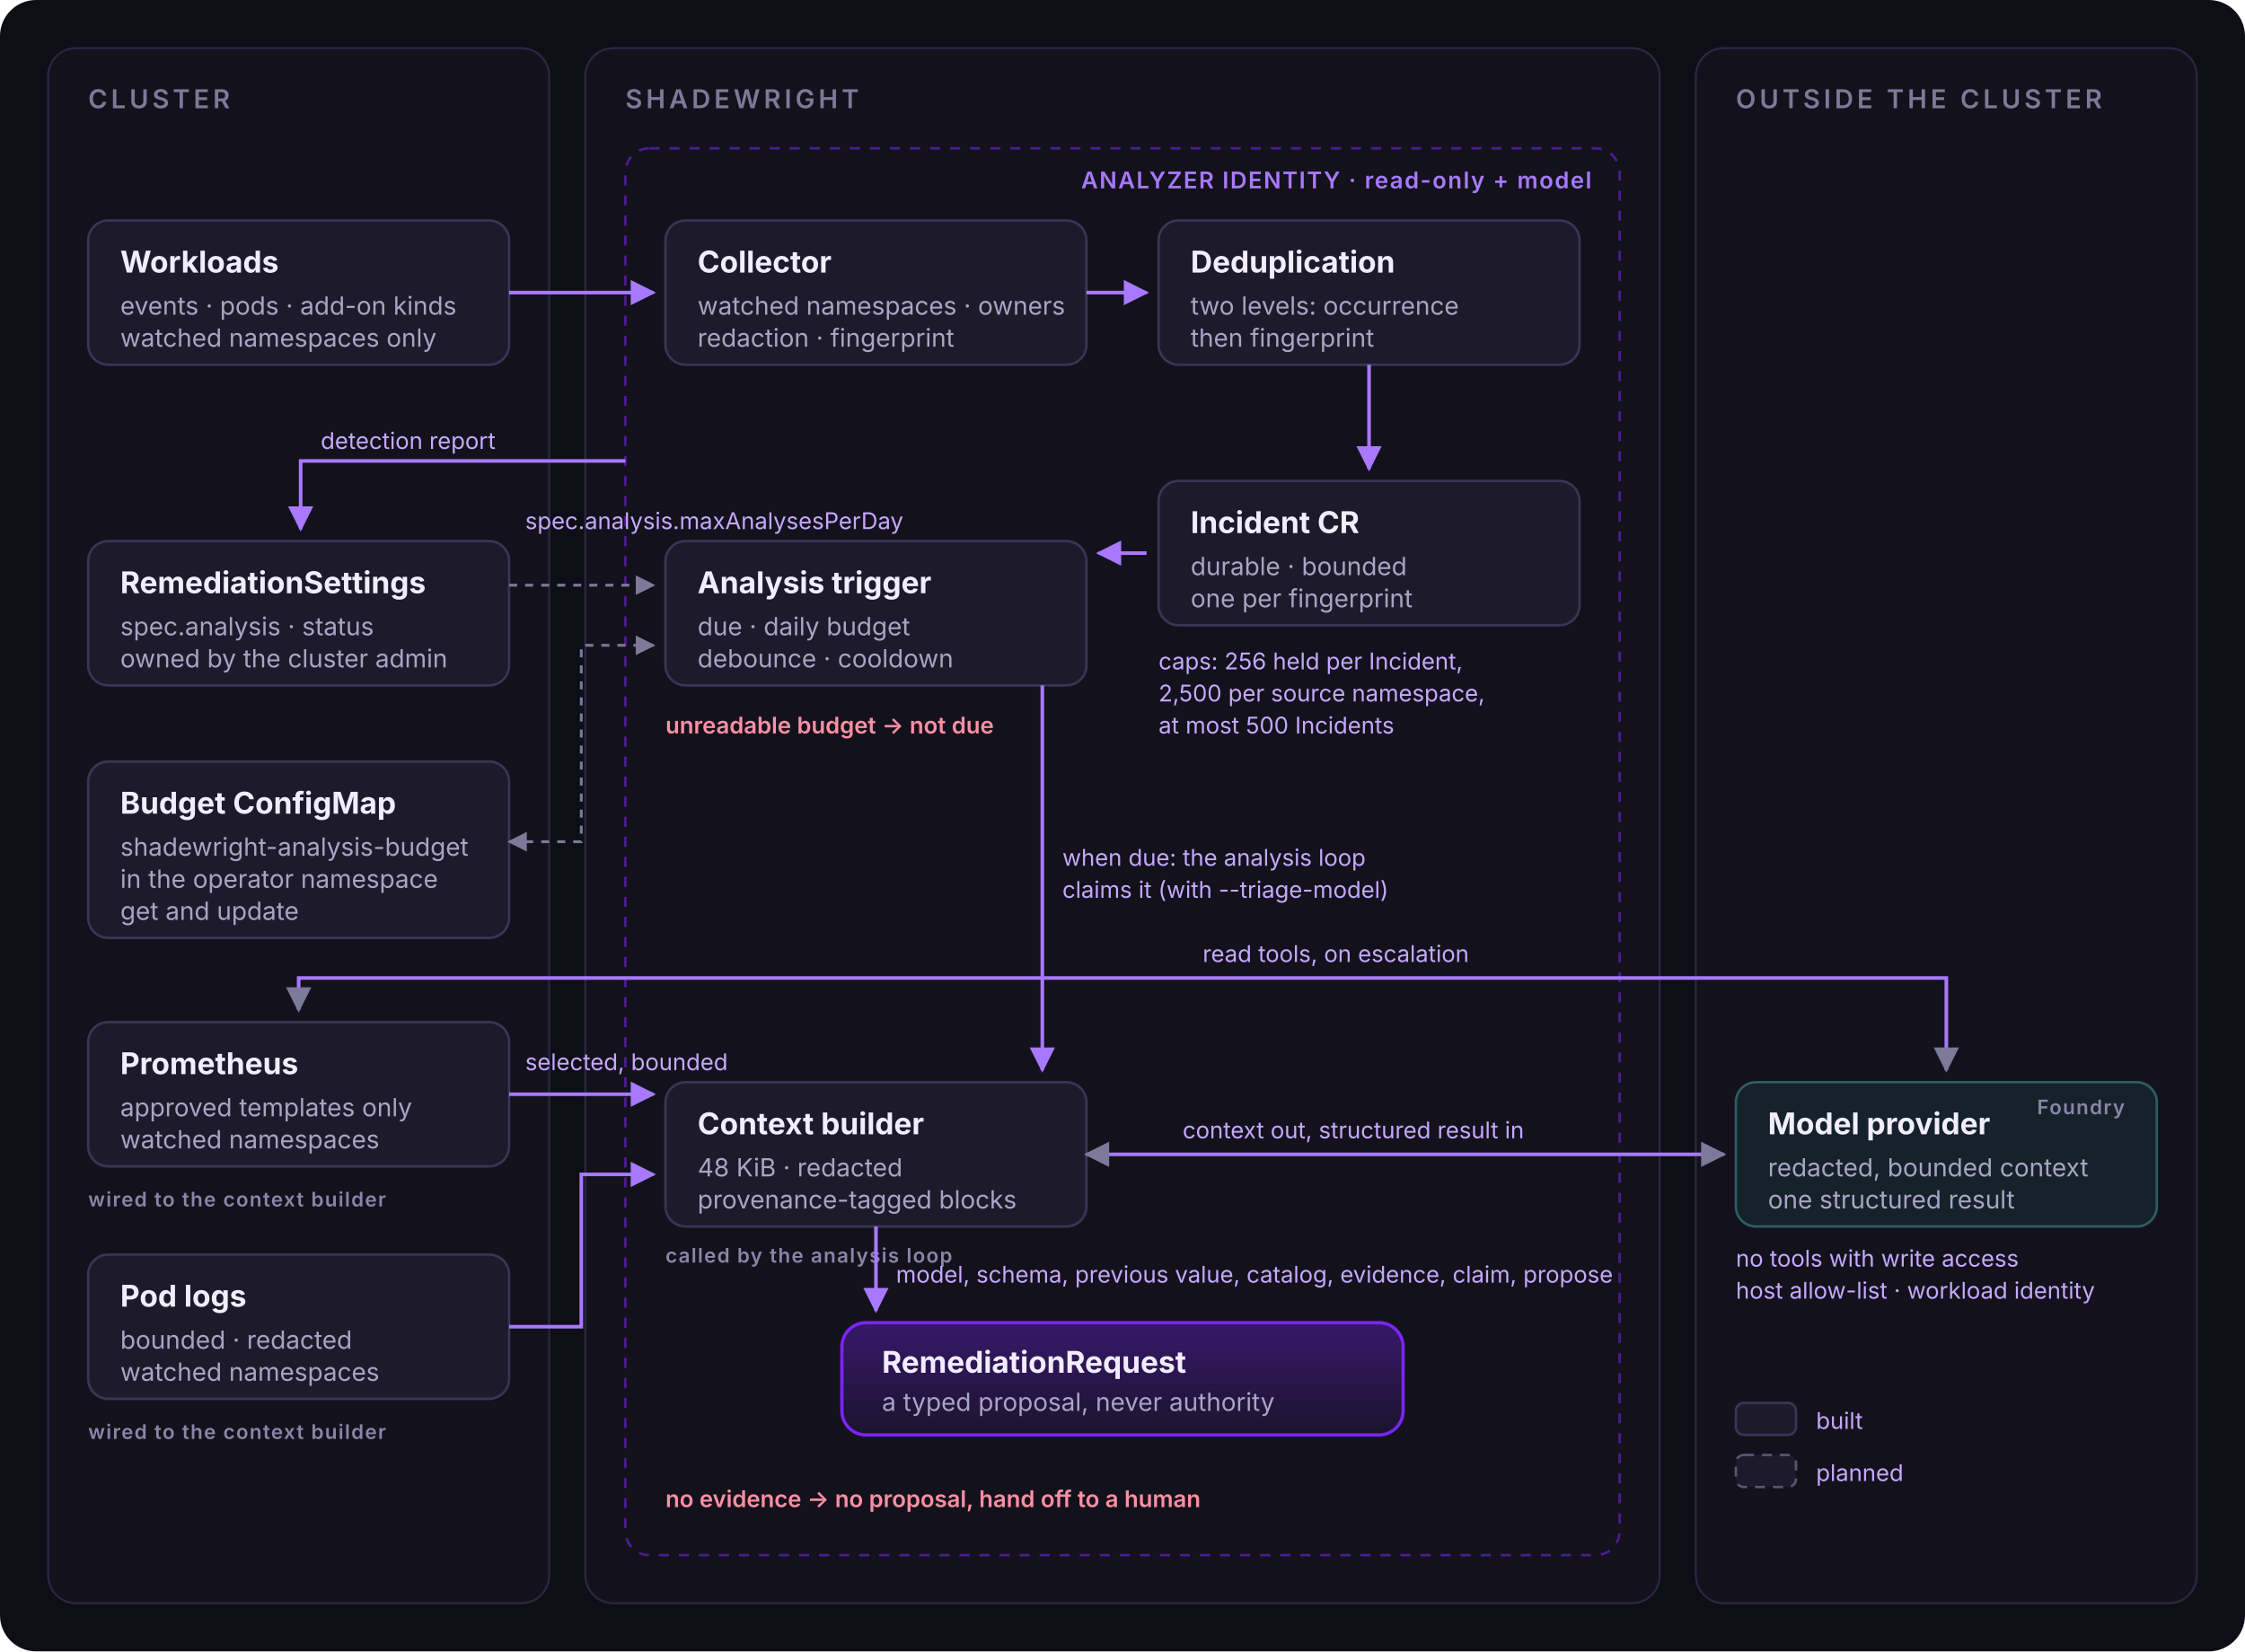
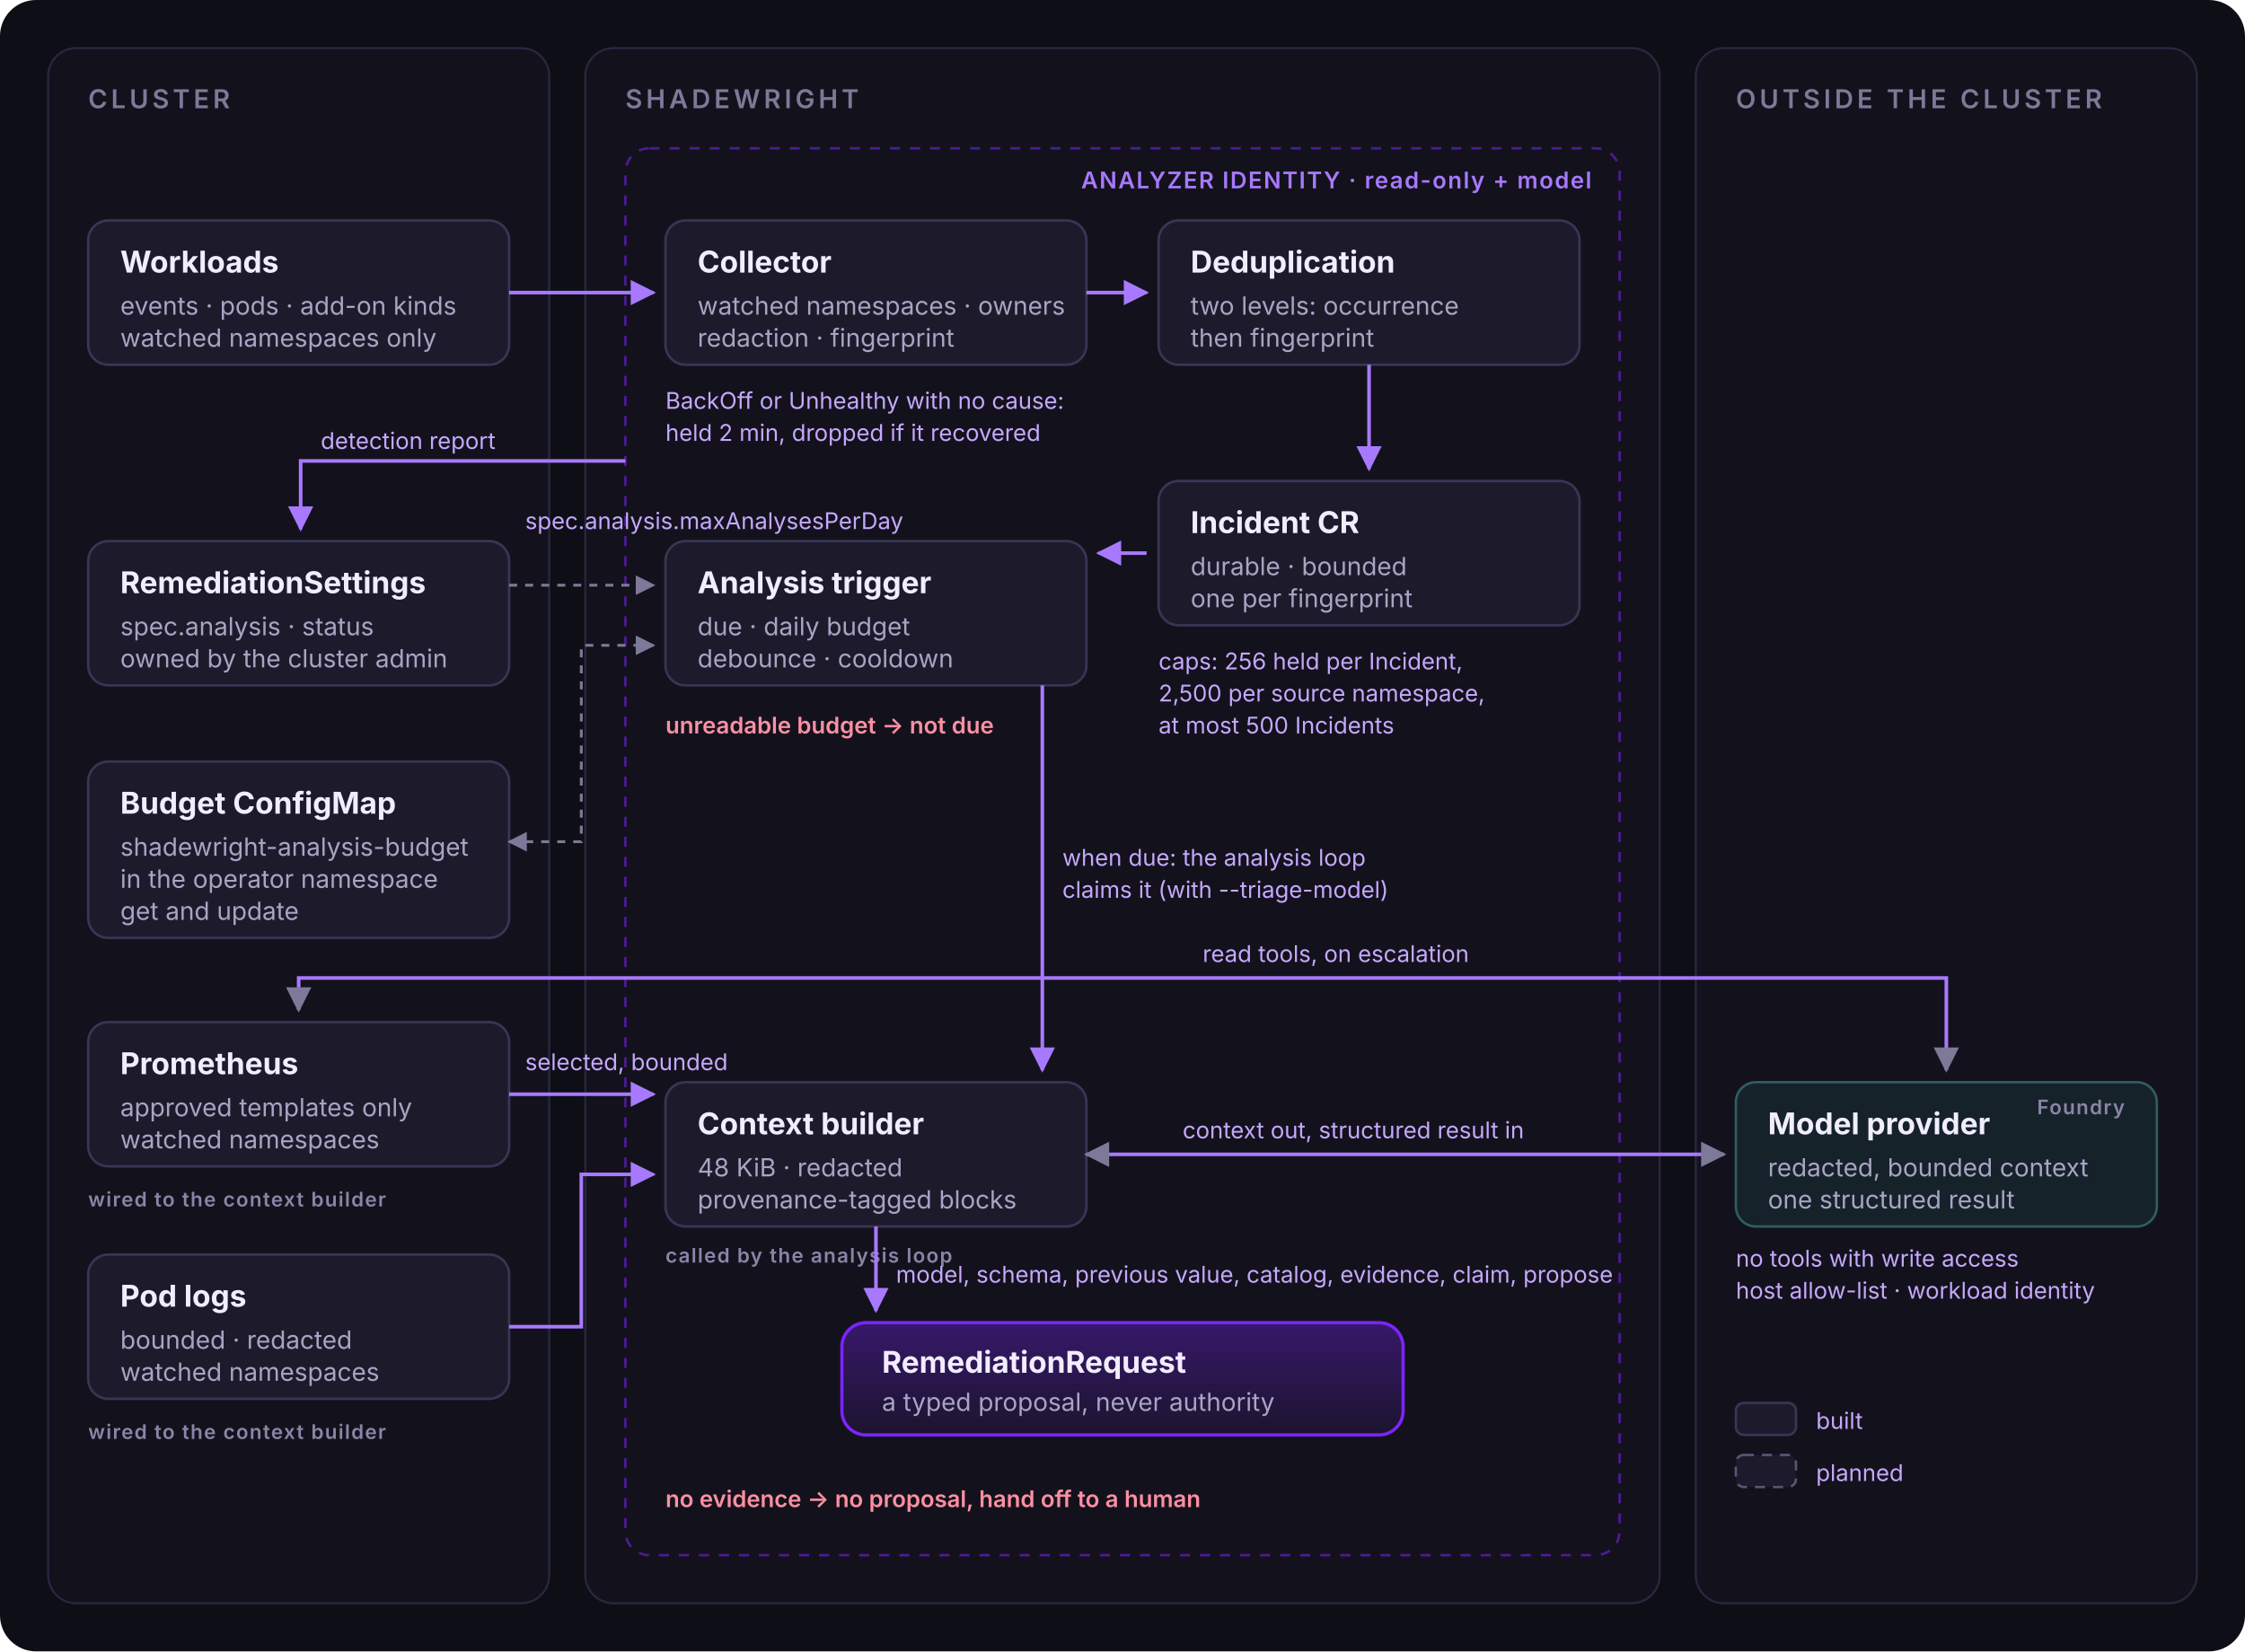
<svg xmlns="http://www.w3.org/2000/svg" viewBox="0 0 1120 824" role="img" aria-labelledby="t d" font-family="Inter, 'Segoe UI', system-ui, -apple-system, sans-serif">
  <defs>
    <marker id="a" viewBox="0 0 10 10" refX="9" refY="5" markerWidth="7" markerHeight="7" orient="auto-start-reverse">
      <path d="M0 0 10 5 0 10z" fill="#a879ff" />
    </marker>
    <marker id="m" viewBox="0 0 10 10" refX="9" refY="5" markerWidth="7" markerHeight="7" orient="auto-start-reverse">
      <path d="M0 0 10 5 0 10z" fill="#7d7999" />
    </marker>
    <linearGradient id="glow" x1="0" y1="0" x2="0" y2="1">
      <stop offset="0" stop-color="#7c24fc" stop-opacity=".35" />
      <stop offset="1" stop-color="#7c24fc" stop-opacity=".08" />
    </linearGradient>
    <style>
      .lane{fill:#13121c;stroke:#2a2740}
      .lanet{fill:#7d7999;font-size:13px;font-weight:600;letter-spacing:.14em}
      .box{fill:#1d1b2b;stroke:#3a3556;stroke-width:1.2}
      .key{fill:url(#glow);stroke:#7c24fc;stroke-width:1.6}
      .ext{fill:#16222a;stroke:#2f5d63;stroke-width:1.2}
      .pl{fill:#1d1b2b;stroke:#5a5478;stroke-width:1.2;stroke-dasharray:5 4}
      .plk{fill:url(#glow);stroke:#7c24fc;stroke-width:1.6;stroke-dasharray:6 4}
      .ple{fill:#16222a;stroke:#2f5d63;stroke-width:1.2;stroke-dasharray:5 4}
      .pn{fill:#8a85a8;font-size:10px;font-weight:600;letter-spacing:.06em}
      .h{fill:#f1edff;font-size:15px;font-weight:650}
      .s{fill:#a9a4c4;font-size:12.5px}
      .id{fill:none;stroke:#7c24fc;stroke-opacity:.55;stroke-dasharray:5 5;stroke-width:1.2}
      .idt{fill:#a879ff;font-size:11.5px;font-weight:600;letter-spacing:.06em}
      .f{stroke:#a879ff;stroke-width:1.8;fill:none}
      .fp{stroke:#a879ff;stroke-width:1.8;fill:none;stroke-dasharray:7 5}
      .r{stroke:#7d7999;stroke-width:1.4;fill:none;stroke-dasharray:4 4}
      .lbl{fill:#c6a8ff;font-size:11.5px}
      .no{fill:#ff8fa3;font-size:11.5px;font-weight:600}
    </style>
  </defs>
  <rect width="1120" height="824" rx="18" fill="#0e0e16" />
  <rect class="lane" x="24" y="24" width="250" height="776" rx="14" />
  <text class="lanet" x="44" y="54">CLUSTER</text>
  <rect class="lane" x="292" y="24" width="536" height="776" rx="14" />
  <text class="lanet" x="312" y="54">SHADEWRIGHT</text>
  <rect class="lane" x="846" y="24" width="250" height="776" rx="14" />
  <text class="lanet" x="866" y="54">OUTSIDE THE CLUSTER</text>
  <rect class="id" x="312" y="74" width="496" height="702" rx="12" />
  <text class="idt" x="794" y="94" text-anchor="end">ANALYZER IDENTITY · read-only + model</text>
  <rect class="box" x="44" y="110" width="210" height="72" rx="10" />
  <text class="h" x="60" y="136">Workloads</text>
  <text class="s" x="60" y="157">events · pods · add-on kinds</text>
  <text class="s" x="60" y="173">watched namespaces only</text>
  <text class="lbl" x="160" y="224">detection report</text>
  <rect class="box" x="44" y="270" width="210" height="72" rx="10" />
  <text class="h" x="60" y="296">RemediationSettings</text>
  <text class="s" x="60" y="317">spec.analysis · status</text>
  <text class="s" x="60" y="333">owned by the cluster admin</text>
  <rect class="box" x="44" y="380" width="210" height="88" rx="10" />
  <text class="h" x="60" y="406">Budget ConfigMap</text>
  <text class="s" x="60" y="427">shadewright-analysis-budget</text>
  <text class="s" x="60" y="443">in the operator namespace</text>
  <text class="s" x="60" y="459">get and update</text>
  <rect class="box" x="44" y="510" width="210" height="72" rx="10" />
  <text class="h" x="60" y="536">Prometheus</text>
  <text class="s" x="60" y="557">approved templates only</text>
  <text class="s" x="60" y="573">watched namespaces</text>
  <text class="pn" x="44" y="602">wired to the context builder</text>
  <rect class="box" x="44" y="626" width="210" height="72" rx="10" />
  <text class="h" x="60" y="652">Pod logs</text>
  <text class="s" x="60" y="673">bounded · redacted</text>
  <text class="s" x="60" y="689">watched namespaces</text>
  <text class="pn" x="44" y="718">wired to the context builder</text>
  <rect class="box" x="332" y="110" width="210" height="72" rx="10" />
  <text class="h" x="348" y="136">Collector</text>
  <text class="s" x="348" y="157">watched namespaces · owners</text>
  <text class="s" x="348" y="173">redaction · fingerprint</text>
+   <text class="lbl" x="332" y="204">BackOff or Unhealthy with no cause:</text>
+   <text class="lbl" x="332" y="220">held 2 min, dropped if it recovered</text>
  <rect class="box" x="578" y="110" width="210" height="72" rx="10" />
  <text class="h" x="594" y="136">Deduplication</text>
  <text class="s" x="594" y="157">two levels: occurrence</text>
  <text class="s" x="594" y="173">then fingerprint</text>
  <rect class="box" x="578" y="240" width="210" height="72" rx="10" />
  <text class="h" x="594" y="266">Incident CR</text>
  <text class="s" x="594" y="287">durable · bounded</text>
  <text class="s" x="594" y="303">one per fingerprint</text>
  <text class="lbl" x="578" y="334">caps: 256 held per Incident,</text>
  <text class="lbl" x="578" y="350">2,500 per source namespace,</text>
  <text class="lbl" x="578" y="366">at most 500 Incidents</text>
  <rect class="box" x="332" y="270" width="210" height="72" rx="10" />
  <text class="h" x="348" y="296">Analysis trigger</text>
  <text class="s" x="348" y="317">due · daily budget</text>
  <text class="s" x="348" y="333">debounce · cooldown</text>
  <text class="no" x="332" y="366">unreadable budget → not due</text>
  <rect class="box" x="332" y="540" width="210" height="72" rx="10" />
  <text class="h" x="348" y="566">Context builder</text>
  <text class="s" x="348" y="587">48 KiB · redacted</text>
  <text class="s" x="348" y="603">provenance-tagged blocks</text>
  <text class="pn" x="332" y="630">called by the analysis loop</text>
  <rect class="key" x="420" y="660" width="280" height="56" rx="12" />
  <text class="h" x="440" y="685">RemediationRequest</text>
  <text class="s" x="440" y="704">a typed proposal, never authority</text>
  <rect class="ext" x="866" y="540" width="210" height="72" rx="10" />
  <text class="h" x="882" y="566">Model provider</text>
  <text class="s" x="882" y="587">redacted, bounded context</text>
  <text class="s" x="882" y="603">one structured result</text>
  <text class="pn" x="1060" y="556" text-anchor="end">Foundry</text>
  <text class="lbl" x="866" y="632">no tools with write access</text>
  <text class="lbl" x="866" y="648">host allow-list · workload identity</text>
  <rect class="box" x="866" y="700" width="30" height="16" rx="4" />
  <text class="lbl" x="906" y="713">built</text>
  <rect class="pl" x="866" y="726" width="30" height="16" rx="4" />
  <text class="lbl" x="906" y="739">planned</text>
  <path class="f" d="M254 146H326" marker-end="url(#a)" />
  <path class="f" d="M542 146H572" marker-end="url(#a)" />
  <path class="f" d="M683 182V234" marker-end="url(#a)" />
  <path class="f" d="M572 276H548" marker-end="url(#a)" />
  <path class="r" d="M254 292H326" marker-end="url(#m)" />
  <text class="lbl" x="262" y="264">spec.analysis.maxAnalysesPerDay</text>
  <path class="r" d="M254 420H290V322H326" marker-end="url(#m)" marker-start="url(#m)" />
  <path class="f" d="M312 230H150V264" marker-end="url(#a)" />
  <path class="f" d="M520 342V534" marker-end="url(#a)" />
  <text class="lbl" x="530" y="432">when due: the analysis loop</text>
  <text class="lbl" x="530" y="448">claims it (with --triage-model)</text>
  <path class="f" d="M254 546H326" marker-end="url(#a)" />
  <text class="lbl" x="262" y="534">selected, bounded</text>
  <path class="f" d="M254 662H290V586H326" marker-end="url(#a)" />
  <path class="f" d="M149 504V488H971V534" marker-end="url(#m)" marker-start="url(#m)" />
  <text class="lbl" x="600" y="480">read tools, on escalation</text>
  <path class="f" d="M542 576H860" marker-end="url(#m)" marker-start="url(#m)" />
  <text class="lbl" x="590" y="568">context out, structured result in</text>
  <path class="f" d="M437 612V654" marker-end="url(#a)" />
  <text class="lbl" x="447" y="640">model, schema, previous value, catalog, evidence, claim, propose</text>
  <text class="no" x="332" y="752">no evidence → no proposal, hand off to a human</text>
</svg>
